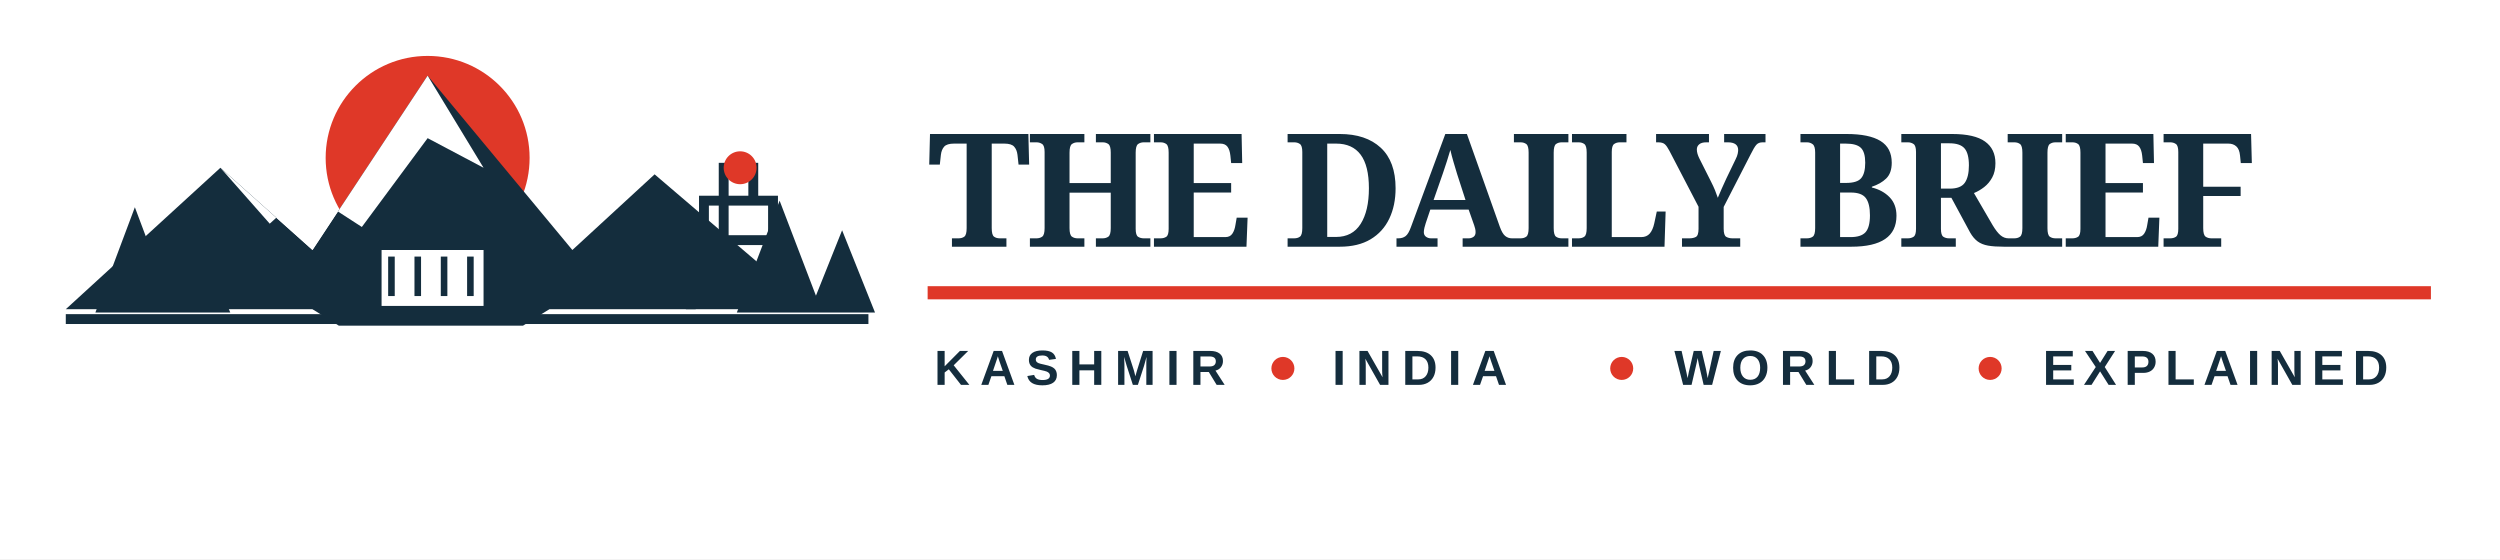
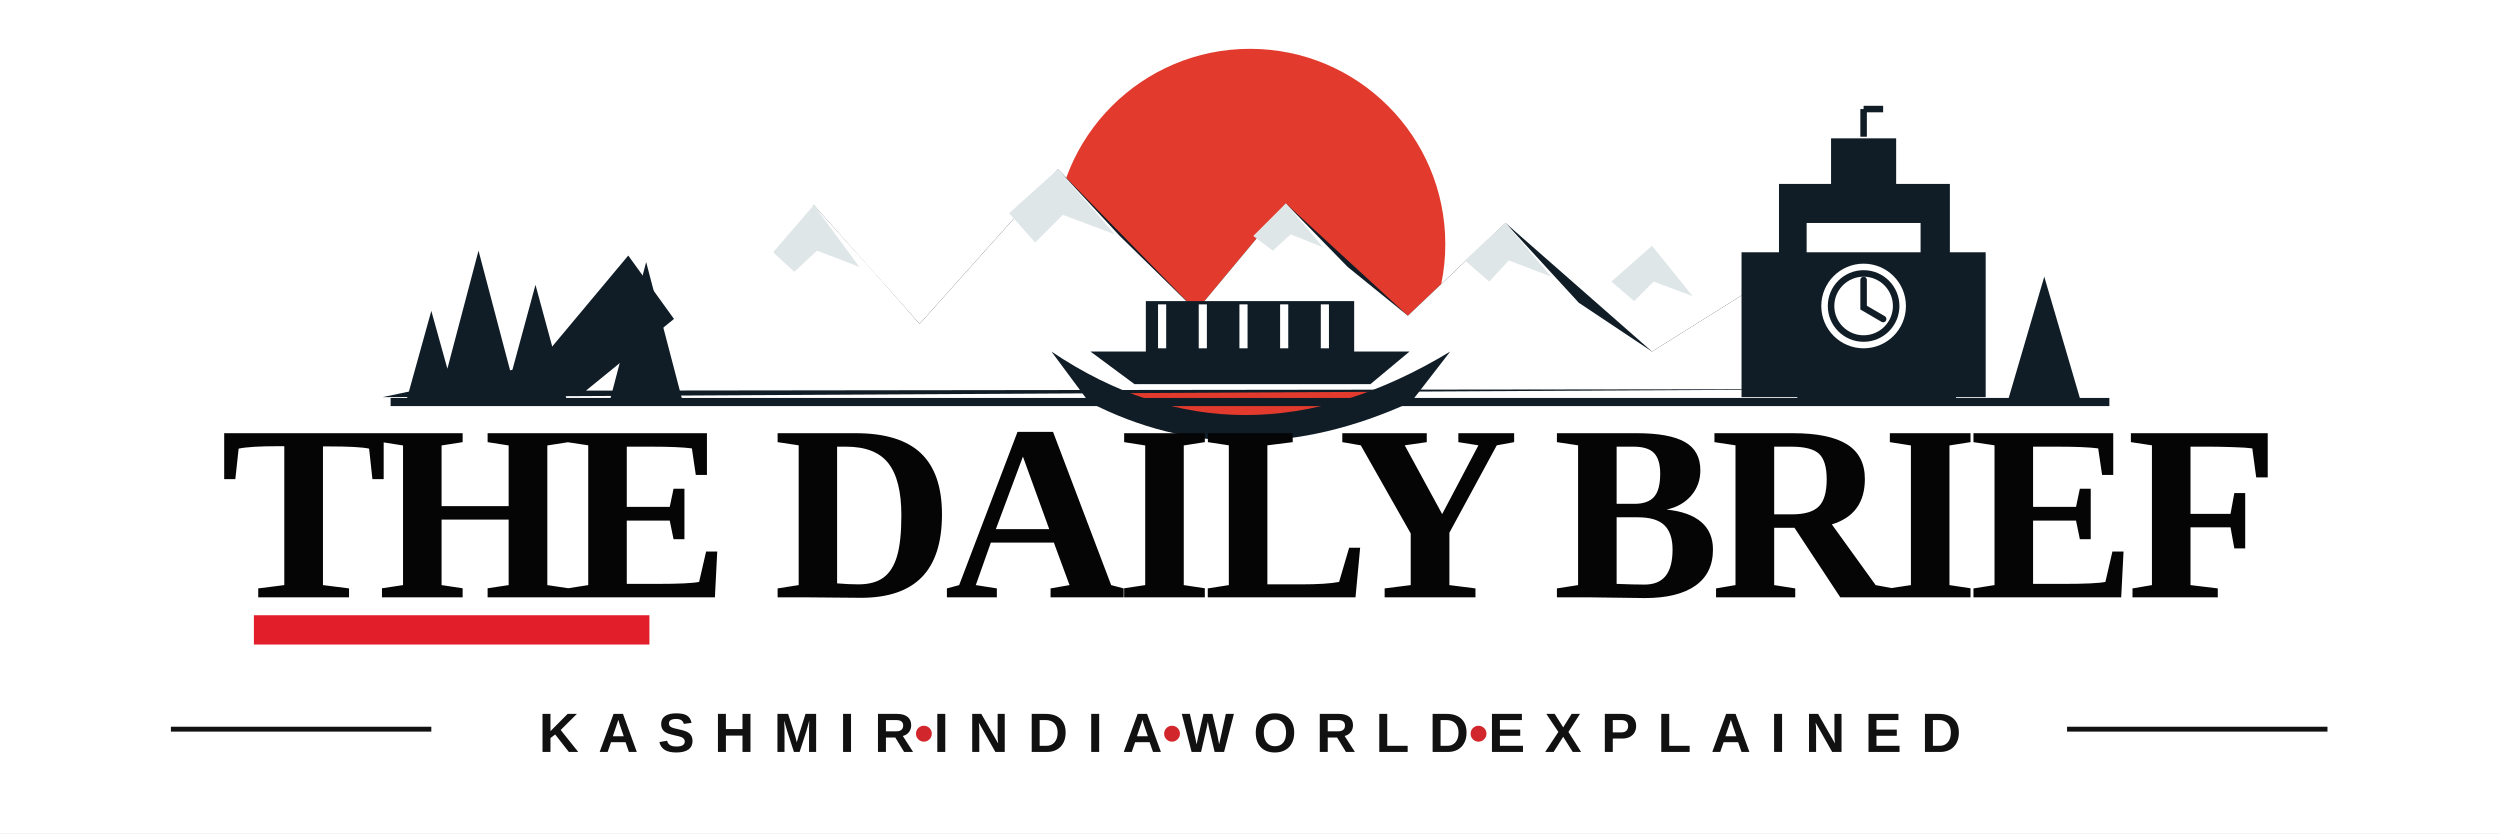
- <svg xmlns="http://www.w3.org/2000/svg" viewBox="0 0 760 170" role="img" aria-labelledby="title desc">
-   <rect width="760" height="170" fill="#fff" />
-   <g transform="translate(12 3)">
-     <circle cx="118" cy="45" r="31" fill="#df3828" />
-     <path d="M8 91 55 48l28 25 35-53 44 53 25-23 48 41H8Z" fill="#142d3d" />
-     <path d="m55 48 28 25 35-53 17 28-17-9-20 27-17-11-11 10Z" fill="#fff" />
-     <path d="M8 94H252" stroke="#142d3d" stroke-width="3" />
-     <g fill="#142d3d">
-       <path d="m17 92 12-32 12 32Zm21 0 10-24 10 24Zm174 0 13-34 13 34Zm22 0 10-25 10 25Z" />
-       <path d="M83 91q36-23 72 0l-8 5H91Z" />
-       <path d="M104 73h31v17h-31z" fill="#fff" />
-       <path d="M107 75v12m8-12v12m8-12v12m8-12v12" stroke="#142d3d" stroke-width="2" />
-       <path d="M198 91V70h29v21m-25-21V58h21v12m-15 0V48h9v10" fill="none" stroke="#142d3d" stroke-width="3" />
-       <circle cx="213" cy="48" r="5" fill="#df3828" />
-     </g>
+ <svg xmlns="http://www.w3.org/2000/svg" viewBox="0 0 1536 512" role="img" aria-labelledby="title desc">
+   <rect width="1536" height="512" fill="#fff" />
+   <circle cx="768" cy="150" r="120" fill="#e23b2d" />
+   <g fill="#101d27">
+     <path d="M235 244 330 224 386 157 430 218 500 126 565 199 650 104 735 191 790 125 865 194 925 137 1015 216 1082 174 1160 239Z" />
+     <path d="M360 240 500 126 535 165 565 199 650 104 688 145 735 191 790 125 828 164 865 194 925 137 970 186 1015 216 1082 174 1122 220 1160 239Z" fill="#fff" />
+     <path d="m475 155 25-29 28 38-26-10-14 13Zm145-24 30-27 35 40-32-12-17 17Zm150 14 20-20 23 27-20-8-11 10Zm130 15 25-23 28 33-26-10-12 13Zm90 13 25-22 25 31-24-9-12 12Z" fill="#dfe6e8" />
+     <path d="M240 247H1296" fill="none" stroke="#101d27" stroke-width="5" />
  </g>
-   <g fill="#142d3d">
-     <text x="282" y="75" font-family="Georgia,serif" font-size="48" font-weight="700" letter-spacing="-1.6">THE DAILY BRIEF</text>
-     <path d="M282 89H739" stroke="#df3828" stroke-width="4" />
-     <text x="284" y="117" font-family="Arial,sans-serif" font-size="15" font-weight="700" letter-spacing="3.1">KASHMIR</text>
-     <circle cx="390" cy="112" r="3.5" fill="#df3828" />
-     <text x="405" y="117" font-family="Arial,sans-serif" font-size="15" font-weight="700" letter-spacing="3.1">INDIA</text>
-     <circle cx="493" cy="112" r="3.5" fill="#df3828" />
-     <text x="509" y="117" font-family="Arial,sans-serif" font-size="15" font-weight="700" letter-spacing="3.1">WORLD</text>
-     <circle cx="605" cy="112" r="3.5" fill="#df3828" />
-     <text x="621" y="117" font-family="Arial,sans-serif" font-size="15" font-weight="700" letter-spacing="2.4">EXPLAINED</text>
+   <g fill="#101d27">
+     <path d="m270 245 24-91 24 91Zm40 0 19-70 19 70Zm65 0 22-84 22 84Zm-125 0 15-54 15 54Z" />
+     <path d="m1120 245 25-77 25 77Zm44 0 19-59 19 59Zm70 0 22-75 22 75Zm-130 0 16-49 16 49Z" />
+     <path d="M670 216h196l-24 20H697Z" />
+     <path d="M704 185h128v32H704Z" />
+     <path d="M714 187v27m25-27v27m25-27v27m25-27v27m25-27v27" stroke="#fff" stroke-width="5" fill="none" />
+     <path d="M646 216q116 78 245 0l-24 31q-105 48-198 0Z" />
+     <path d="M1070 244V155h150v89Zm23-89V113h105v42Zm32-42V85h40v28Z" />
+     <path d="M1110 155v-18h70v18" fill="#fff" />
+     <circle cx="1145" cy="188" r="26" fill="#fff" />
+     <circle cx="1145" cy="188" r="20" fill="none" stroke="#101d27" stroke-width="4" />
+     <path d="M1145 172v17l12 7" fill="none" stroke="#101d27" stroke-width="4" stroke-linecap="round" />
+     <path d="M1145 84v-17m0 0h12" fill="none" stroke="#101d27" stroke-width="4" />
  </g>
+   <text x="768" y="367" text-anchor="middle" fill="#050505" font-family="Georgia, 'Times New Roman', serif" font-size="154" font-weight="700" letter-spacing="-6">THE DAILY BRIEF</text>
+   <path d="M165 387H390" stroke="#e21e2b" stroke-width="18" stroke-linecap="square" />
+   <path d="M105 448H265M1270 448H1430" stroke="#111" stroke-width="3" />
+   <text x="768" y="462" text-anchor="middle" fill="#111" font-family="Arial, Helvetica, sans-serif" font-size="34" font-weight="700" letter-spacing="12">KASHMIR<tspan fill="#d1262c">  •  </tspan>INDIA<tspan fill="#d1262c">  •  </tspan>WORLD<tspan fill="#d1262c">  •  </tspan>EXPLAINED</text>
</svg>
